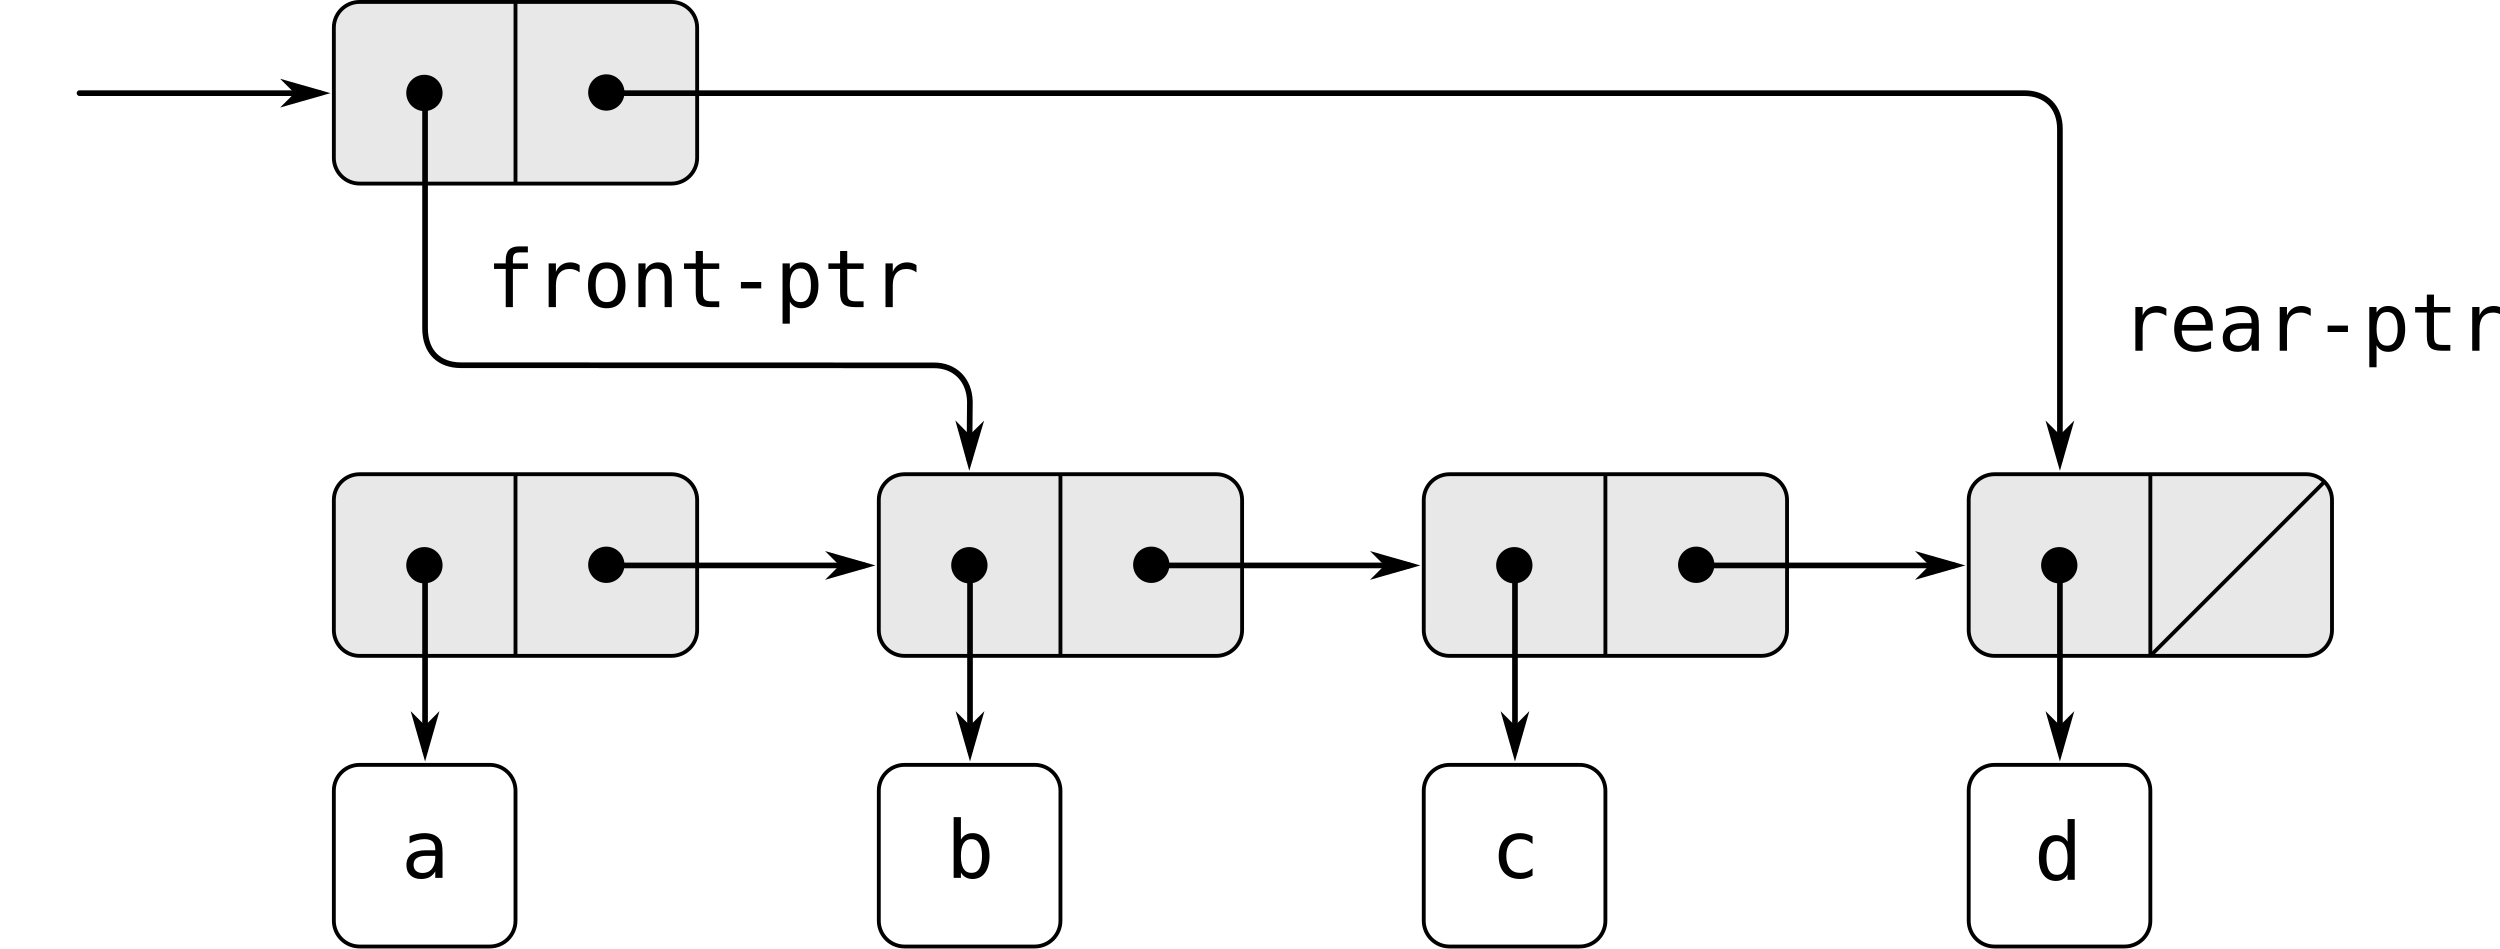
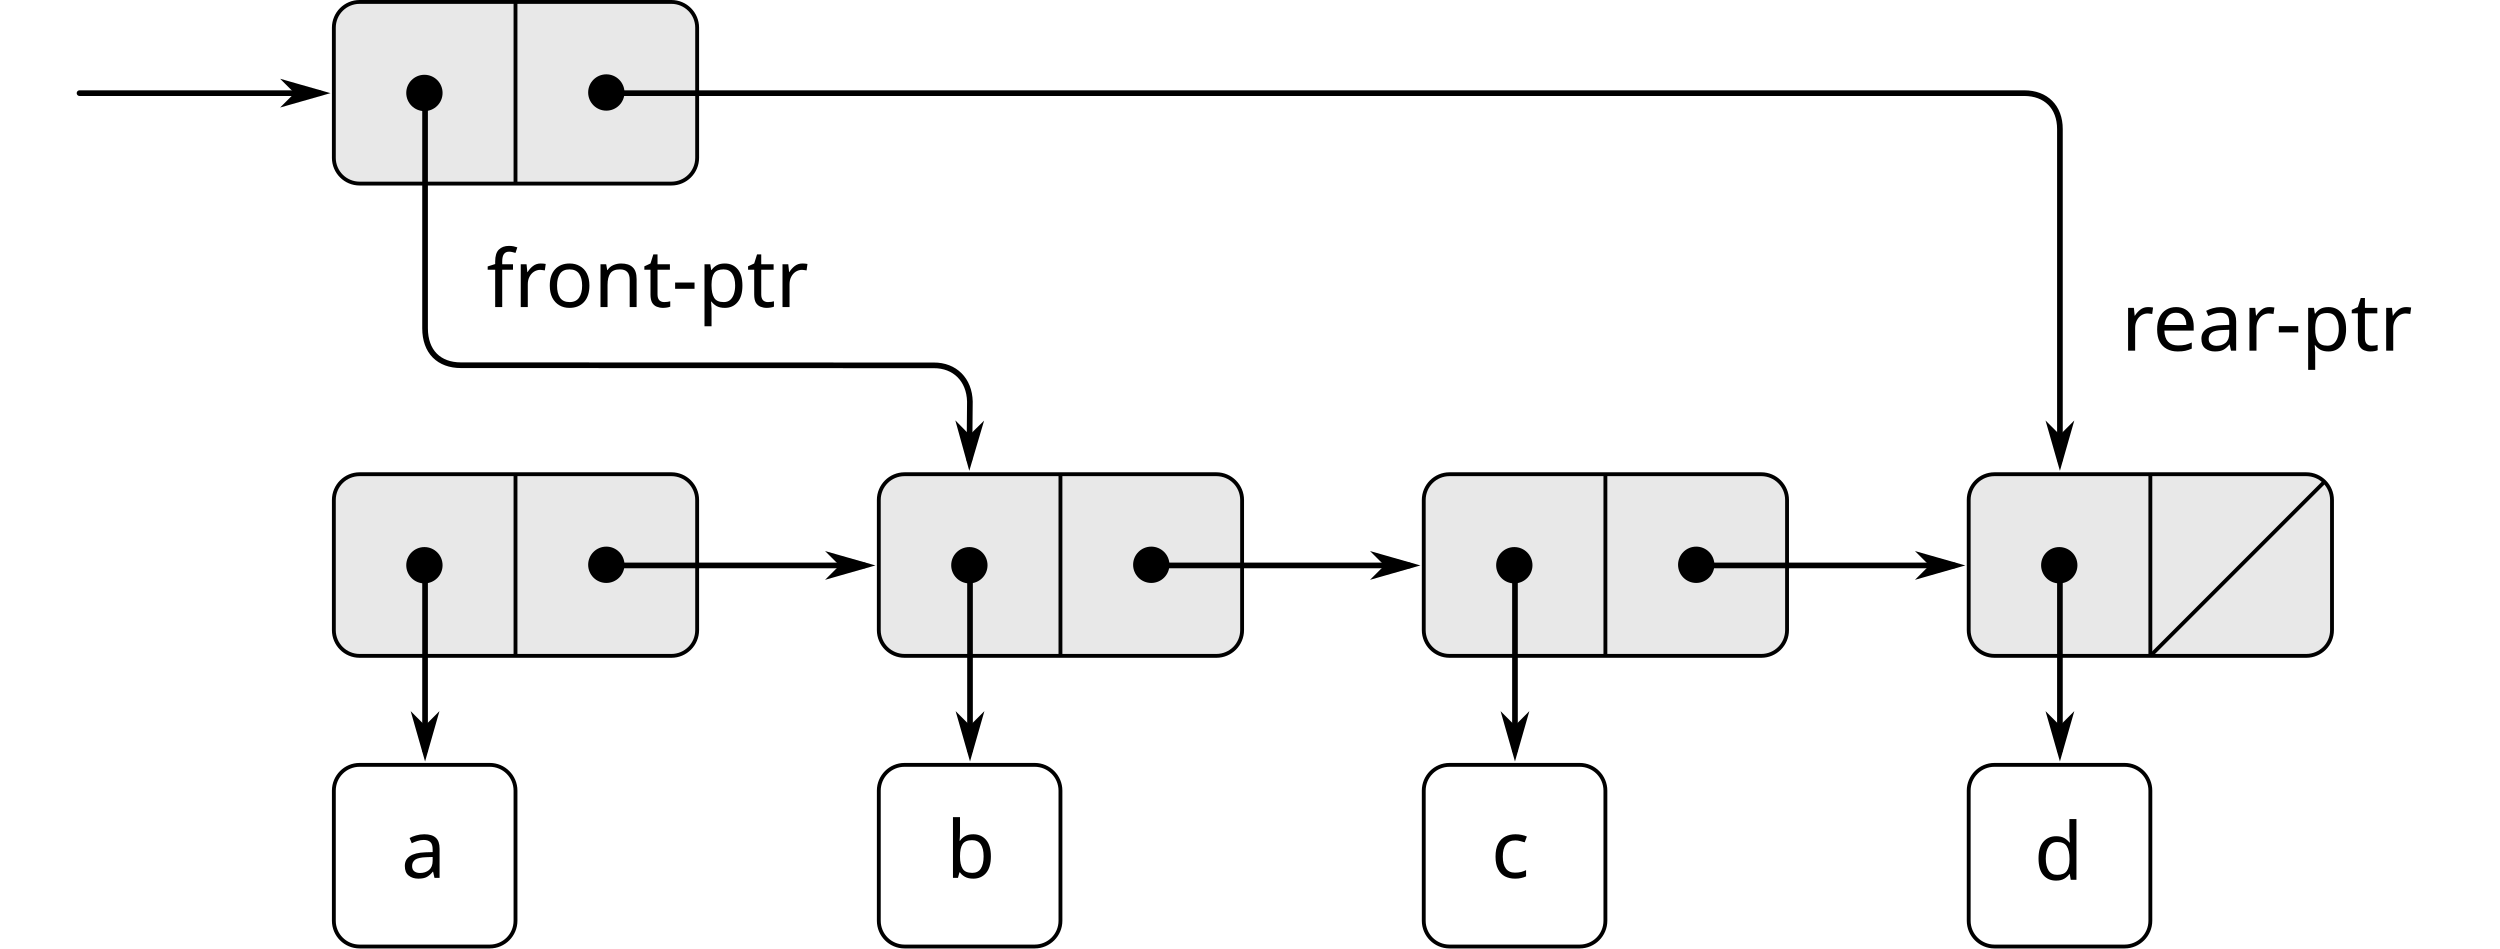
<svg xmlns="http://www.w3.org/2000/svg" width="344.068" height="130.531" id="svg6534" version="1.1">
  <defs id="defs6536">
    <marker orient="auto" refY="0" refX="0" id="Arrow1Mstart" style="overflow:visible">
      <path id="path4565" d="M 0,0 5,-5 -12.5,0 5,5 0,0 z" style="fill-rule:evenodd;stroke:#000000;stroke-width:1pt;marker-start:none" transform="matrix(0.4,0,0,0.4,4,0)" />
    </marker>
    <marker orient="auto" refY="0" refX="0" id="marker7077" style="overflow:visible">
      <path id="path7079" d="M 0,0 5,-5 -12.5,0 5,5 0,0 z" style="fill-rule:evenodd;stroke:#000000;stroke-width:1pt;marker-start:none" transform="matrix(0.4,0,0,0.4,4,0)" />
    </marker>
    <marker orient="auto" refY="0" refX="0" id="marker7081" style="overflow:visible">
      <path id="path7083" d="M 0,0 5,-5 -12.5,0 5,5 0,0 z" style="fill-rule:evenodd;stroke:#000000;stroke-width:1pt;marker-start:none" transform="matrix(0.4,0,0,0.4,4,0)" />
    </marker>
    <marker orient="auto" refY="0" refX="0" id="Arrow1Mstart-8" style="overflow:visible">
      <path id="path4565-5" d="M 0,0 5,-5 -12.5,0 5,5 0,0 z" style="fill-rule:evenodd;stroke:#000000;stroke-width:1pt;marker-start:none" transform="matrix(0.4,0,0,0.4,4,0)" />
    </marker>
    <marker orient="auto" refY="0" refX="0" id="marker7171" style="overflow:visible">
      <path id="path7173" d="M 0,0 5,-5 -12.5,0 5,5 0,0 z" style="fill-rule:evenodd;stroke:#000000;stroke-width:1pt;marker-start:none" transform="matrix(0.4,0,0,0.4,4,0)" />
    </marker>
    <marker orient="auto" refY="0" refX="0" id="Arrow1Mstart-84" style="overflow:visible">
      <path id="path4565-7" d="M 0,0 5,-5 -12.5,0 5,5 0,0 z" style="fill-rule:evenodd;stroke:#000000;stroke-width:1pt;marker-start:none" transform="matrix(0.4,0,0,0.4,4,0)" />
    </marker>
    <marker orient="auto" refY="0" refX="0" id="marker7267" style="overflow:visible">
      <path id="path7269" d="M 0,0 5,-5 -12.5,0 5,5 0,0 z" style="fill-rule:evenodd;stroke:#000000;stroke-width:1pt;marker-start:none" transform="matrix(0.4,0,0,0.4,4,0)" />
    </marker>
    <marker orient="auto" refY="0" refX="0" id="Arrow1Mstart-5" style="overflow:visible">
      <path id="path4565-0" d="M 0,0 5,-5 -12.5,0 5,5 0,0 z" style="fill-rule:evenodd;stroke:#000000;stroke-width:1pt;marker-start:none" transform="matrix(0.4,0,0,0.4,4,0)" />
    </marker>
    <marker orient="auto" refY="0" refX="0" id="Arrow1Mstart-9" style="overflow:visible">
      <path id="path4565-03" d="M 0,0 5,-5 -12.5,0 5,5 0,0 z" style="fill-rule:evenodd;stroke:#000000;stroke-width:1pt;marker-start:none" transform="matrix(0.4,0,0,0.4,4,0)" />
    </marker>
    <marker orient="auto" refY="0" refX="0" id="marker3084" style="overflow:visible">
      <path id="path3086" d="M 0,0 5,-5 -12.5,0 5,5 0,0 z" style="fill-rule:evenodd;stroke:#000000;stroke-width:1pt;marker-start:none" transform="matrix(0.4,0,0,0.4,4,0)" />
    </marker>
  </defs>
  <g id="layer2" style="display:inline" transform="translate(-104.0533,-77.09643)">
    <rect style="fill:#e8e8e8;fill-opacity:1;stroke:#000000;stroke-width:0.531;stroke-linecap:round;stroke-linejoin:round;stroke-miterlimit:4;stroke-opacity:1;stroke-dasharray:none;stroke-dashoffset:0" id="rect3794-7-1-0-5-6-9" width="50" height="25" x="150" y="77.362" rx="3.543" ry="3.543" />
    <rect style="fill:#e8e8e8;fill-opacity:1;stroke:#000000;stroke-width:0.531;stroke-linecap:round;stroke-linejoin:round;stroke-miterlimit:4;stroke-opacity:1;stroke-dasharray:none;stroke-dashoffset:0" id="rect3794-7-1-0-5-6" width="50" height="25" x="150" y="142.362" rx="3.543" ry="3.543" />
    <rect style="fill:#e8e8e8;fill-opacity:1;stroke:#000000;stroke-width:0.531;stroke-linecap:round;stroke-linejoin:round;stroke-miterlimit:4;stroke-opacity:1;stroke-dasharray:none;stroke-dashoffset:0" id="rect3794-7-1-0-5" width="50" height="25" x="225" y="142.362" rx="3.543" ry="3.543" />
    <rect style="fill:#e8e8e8;fill-opacity:1;stroke:#000000;stroke-width:0.531;stroke-linecap:round;stroke-linejoin:round;stroke-miterlimit:4;stroke-opacity:1;stroke-dasharray:none;stroke-dashoffset:0" id="rect3794-7-1-0-5-5" width="50" height="25" x="300" y="142.362" rx="3.543" ry="3.543" />
    <rect style="fill:#e8e8e8;fill-opacity:1;stroke:#000000;stroke-width:0.531;stroke-linecap:round;stroke-linejoin:round;stroke-miterlimit:4;stroke-opacity:1;stroke-dasharray:none;stroke-dashoffset:0" id="rect3794-7-1-0-6-6" width="50" height="25" x="375" y="142.362" rx="3.543" ry="3.543" />
    <rect style="fill:none;stroke:#000000;stroke-width:0.531;stroke-linecap:round;stroke-linejoin:round;stroke-miterlimit:4;stroke-opacity:1;stroke-dasharray:none;stroke-dashoffset:0;display:inline" id="rect3794-77-9-4-4" width="25" height="25" x="225" y="182.362" rx="3.543" ry="3.543" />
    <rect style="fill:none;stroke:#000000;stroke-width:0.531;stroke-linecap:round;stroke-linejoin:round;stroke-miterlimit:4;stroke-opacity:1;stroke-dasharray:none;stroke-dashoffset:0;display:inline" id="rect3794-77-9-5-9" width="25" height="25" x="375" y="182.362" rx="3.543" ry="3.543" />
    <rect style="fill:none;stroke:#000000;stroke-width:0.531;stroke-linecap:round;stroke-linejoin:round;stroke-miterlimit:4;stroke-opacity:1;stroke-dasharray:none;stroke-dashoffset:0;display:inline" id="rect3794-77-9-4-4-9" width="25" height="25" x="150" y="182.362" rx="3.543" ry="3.543" />
    <rect style="fill:none;stroke:#000000;stroke-width:0.531;stroke-linecap:round;stroke-linejoin:round;stroke-miterlimit:4;stroke-opacity:1;stroke-dasharray:none;stroke-dashoffset:0;display:inline" id="rect3794-77-9-4-4-3" width="25" height="25" x="300" y="182.362" rx="3.543" ry="3.543" />
  </g>
  <g id="layer4" style="display:inline" transform="translate(-104.0533,-77.09643)">
    <path style="fill:none;stroke:#000000;stroke-width:0.78;stroke-linecap:round;stroke-linejoin:round;stroke-miterlimit:4;stroke-opacity:1;stroke-dasharray:none;marker-start:url(#Arrow1Mstart);display:inline" d="m 298,154.916 -35,0" id="path4554-5-2-3-85" />
    <path transform="translate(145,69.96429)" style="fill:#000000;fill-opacity:1;stroke:#000000;stroke-width:0;stroke-linecap:round;stroke-linejoin:round;stroke-miterlimit:4;stroke-opacity:1;stroke-dasharray:none;stroke-dashoffset:0;display:inline" id="path4491-44-0-1" d="m 120,84.862 c 0,1.381 -1.119,2.5 -2.5,2.5 -1.381,0 -2.5,-1.119 -2.5,-2.5 0,-1.381 1.119,-2.5 2.5,-2.5 1.381,0 2.5,1.119 2.5,2.5 z" />
    <path transform="translate(119.9643,70.02615)" style="fill:#000000;fill-opacity:1;stroke:#000000;stroke-width:0;stroke-linecap:round;stroke-linejoin:round;stroke-miterlimit:4;stroke-opacity:1;stroke-dasharray:none;stroke-dashoffset:0;display:inline" id="path4491-4-7-7" d="m 120,84.862 c 0,1.381 -1.119,2.5 -2.5,2.5 -1.381,0 -2.5,-1.119 -2.5,-2.5 0,-1.381 1.119,-2.5 2.5,-2.5 1.381,0 2.5,1.119 2.5,2.5 z" />
    <path style="fill:none;stroke:#000000;stroke-width:0.78;stroke-linecap:round;stroke-linejoin:round;stroke-miterlimit:4;stroke-opacity:1;stroke-dasharray:none;marker-start:url(#Arrow1Mstart);display:inline" d="m 237.554,180.362 0,-25" id="path4554-5-0-27" />
    <path style="fill:none;stroke:#000000;stroke-width:0.531;stroke-linecap:butt;stroke-linejoin:miter;stroke-miterlimit:4;stroke-opacity:1;stroke-dasharray:none" d="m 400,142.362 0,25" id="path4405-1-3-84-0" />
    <path transform="translate(269.9643,70.02615)" style="fill:#000000;fill-opacity:1;stroke:#000000;stroke-width:0;stroke-linecap:round;stroke-linejoin:round;stroke-miterlimit:4;stroke-opacity:1;stroke-dasharray:none;stroke-dashoffset:0;display:inline" id="path4491-4-7-6-8" d="m 120,84.862 c 0,1.381 -1.119,2.5 -2.5,2.5 -1.381,0 -2.5,-1.119 -2.5,-2.5 0,-1.381 1.119,-2.5 2.5,-2.5 1.381,0 2.5,1.119 2.5,2.5 z" />
    <path style="fill:none;stroke:#000000;stroke-width:0.78;stroke-linecap:round;stroke-linejoin:round;stroke-miterlimit:4;stroke-opacity:1;stroke-dasharray:none;marker-start:url(#Arrow1Mstart);display:inline" d="m 387.554,180.362 0,-25" id="path4554-5-0-7-2" />
    <path style="fill:none;stroke:#000000;stroke-width:0.531;stroke-linecap:butt;stroke-linejoin:round;stroke-miterlimit:4;stroke-opacity:1;stroke-dasharray:none" d="m 400,167.362 24,-24" id="path4373-3" />
    <path style="fill:none;stroke:#000000;stroke-width:0.531;stroke-linecap:butt;stroke-linejoin:miter;stroke-miterlimit:4;stroke-opacity:1;stroke-dasharray:none" d="m 250,142.362 0,25" id="path4405-1-3-3" />
    <path style="fill:none;stroke:#000000;stroke-width:0.78;stroke-linecap:round;stroke-linejoin:round;stroke-miterlimit:4;stroke-opacity:1;stroke-dasharray:none;marker-start:url(#Arrow1Mstart);display:inline" d="m 223,154.916 -35,0" id="path4554-5-2-3-85-7" />
    <path transform="translate(70.00001,69.9643)" style="fill:#000000;fill-opacity:1;stroke:#000000;stroke-width:0;stroke-linecap:round;stroke-linejoin:round;stroke-miterlimit:4;stroke-opacity:1;stroke-dasharray:none;stroke-dashoffset:0;display:inline" id="path4491-44-0-1-7" d="m 120,84.862 c 0,1.381 -1.119,2.5 -2.5,2.5 -1.381,0 -2.5,-1.119 -2.5,-2.5 0,-1.381 1.119,-2.5 2.5,-2.5 1.381,0 2.5,1.119 2.5,2.5 z" />
    <path transform="translate(44.96428,70.02615)" style="fill:#000000;fill-opacity:1;stroke:#000000;stroke-width:0;stroke-linecap:round;stroke-linejoin:round;stroke-miterlimit:4;stroke-opacity:1;stroke-dasharray:none;stroke-dashoffset:0;display:inline" id="path4491-4-7-7-5" d="m 120,84.862 c 0,1.381 -1.119,2.5 -2.5,2.5 -1.381,0 -2.5,-1.119 -2.5,-2.5 0,-1.381 1.119,-2.5 2.5,-2.5 1.381,0 2.5,1.119 2.5,2.5 z" />
    <path style="fill:none;stroke:#000000;stroke-width:0.78;stroke-linecap:round;stroke-linejoin:round;stroke-miterlimit:4;stroke-opacity:1;stroke-dasharray:none;marker-start:url(#Arrow1Mstart);display:inline" d="m 162.554,180.362 0,-25" id="path4554-5-0-27-6" />
    <path style="fill:none;stroke:#000000;stroke-width:0.531;stroke-linecap:butt;stroke-linejoin:miter;stroke-miterlimit:4;stroke-opacity:1;stroke-dasharray:none" d="m 175,142.362 0,25" id="path4405-1-3-3-4" />
    <path style="fill:none;stroke:#000000;stroke-width:0.78;stroke-linecap:round;stroke-linejoin:round;stroke-miterlimit:4;stroke-opacity:1;stroke-dasharray:none;marker-start:url(#Arrow1Mstart);display:inline" d="m 387.554,140.362 0,-45.5 c 0,-3.04 -1.924,-4.946 -4.911,-4.946 l -194.643,0" id="path4554-5-2-3-85-7-5" />
    <path transform="translate(70.00001,4.9643)" style="fill:#000000;fill-opacity:1;stroke:#000000;stroke-width:0;stroke-linecap:round;stroke-linejoin:round;stroke-miterlimit:4;stroke-opacity:1;stroke-dasharray:none;stroke-dashoffset:0;display:inline" id="path4491-44-0-1-7-0" d="m 120,84.862 c 0,1.381 -1.119,2.5 -2.5,2.5 -1.381,0 -2.5,-1.119 -2.5,-2.5 0,-1.381 1.119,-2.5 2.5,-2.5 1.381,0 2.5,1.119 2.5,2.5 z" />
    <path transform="translate(44.96428,5.026157)" style="fill:#000000;fill-opacity:1;stroke:#000000;stroke-width:0;stroke-linecap:round;stroke-linejoin:round;stroke-miterlimit:4;stroke-opacity:1;stroke-dasharray:none;stroke-dashoffset:0;display:inline" id="path4491-4-7-7-5-1" d="m 120,84.862 c 0,1.381 -1.119,2.5 -2.5,2.5 -1.381,0 -2.5,-1.119 -2.5,-2.5 0,-1.381 1.119,-2.5 2.5,-2.5 1.381,0 2.5,1.119 2.5,2.5 z" />
    <path style="fill:none;stroke:#000000;stroke-width:0.78;stroke-linecap:round;stroke-linejoin:round;stroke-miterlimit:4;stroke-opacity:1;stroke-dasharray:none;marker-start:url(#Arrow1Mstart);display:inline" d="m 237.466,140.362 0.07,-8 c -0.07,-3 -2.07,-5 -4.98,-4.982 l -65.055,-0.018 c -3.036,0 -4.947,-1.855 -4.947,-5.089 l 0,-31.911" id="path4554-5-0-27-6-6" />
    <path style="fill:none;stroke:#000000;stroke-width:0.531;stroke-linecap:butt;stroke-linejoin:miter;stroke-miterlimit:4;stroke-opacity:1;stroke-dasharray:none" d="m 175,77.362 0,25" id="path4405-1-3-3-4-6" />
    <path style="fill:none;stroke:#000000;stroke-width:0.78;stroke-linecap:round;stroke-linejoin:round;stroke-miterlimit:4;stroke-opacity:1;stroke-dasharray:none;marker-start:url(#Arrow1Mstart);display:inline" d="m 148,89.916 -33,0" id="path4554-9-4-6" />
  </g>
  <g id="layer5" style="display:inline" transform="translate(-104.0533,-77.09643)">
-     <text xml:space="preserve" style="font-size:11px;font-style:normal;font-variant:normal;font-weight:normal;font-stretch:normal;text-align:start;line-height:125%;letter-spacing:0px;word-spacing:0px;text-anchor:start;fill:#000000;fill-opacity:1;stroke:none;font-family:Inconsolata;-inkscape-font-specification:Inconsolata" x="171" y="119.362" id="text7335">
+     <text xml:space="preserve" style="font-size:11px;font-style:normal;font-variant:normal;font-weight:normal;font-stretch:normal;text-align:start;line-height:125%;letter-spacing:0px;word-spacing:0px;text-anchor:start;fill:#000000;fill-opacity:1;stroke:none;font-family:NewComputerModern10;-inkscape-font-specification:Inconsolata" x="171" y="119.362" id="text7335">
      <tspan id="tspan7337" x="171" y="119.362">front-ptr</tspan>
    </text>
-     <text xml:space="preserve" style="font-size:11px;font-style:normal;font-variant:normal;font-weight:normal;font-stretch:normal;text-align:end;line-height:125%;letter-spacing:0px;word-spacing:0px;text-anchor:end;fill:#000000;fill-opacity:1;stroke:none;font-family:Inconsolata;-inkscape-font-specification:Inconsolata" x="110" y="92.451" id="text4974">
+     <text xml:space="preserve" style="font-size:11px;font-style:normal;font-variant:normal;font-weight:normal;font-stretch:normal;text-align:end;line-height:125%;letter-spacing:0px;word-spacing:0px;text-anchor:end;fill:#000000;fill-opacity:1;stroke:none;font-family:NewComputerModern10;-inkscape-font-specification:Inconsolata" x="110" y="92.451" id="text4974">
      <tspan id="tspan4976" x="110" y="92.451">q</tspan>
    </text>
-     <text xml:space="preserve" style="font-size:11px;font-style:normal;font-variant:normal;font-weight:normal;font-stretch:normal;line-height:125%;letter-spacing:0px;word-spacing:0px;fill:#000000;fill-opacity:1;stroke:none;font-family:Inconsolata;-inkscape-font-specification:Inconsolata" x="159.268" y="197.916" id="text3007-0-2-9-5">
+     <text xml:space="preserve" style="font-size:11px;font-style:normal;font-variant:normal;font-weight:normal;font-stretch:normal;line-height:125%;letter-spacing:0px;word-spacing:0px;fill:#000000;fill-opacity:1;stroke:none;font-family:NewComputerModern10;-inkscape-font-specification:Inconsolata" x="159.268" y="197.916" id="text3007-0-2-9-5">
      <tspan id="tspan3009-8-5-1-5" x="159.268" y="197.916" style="font-weight:normal;-inkscape-font-specification:Inconsolata">a</tspan>
    </text>
-     <text xml:space="preserve" style="font-size:11px;font-style:normal;font-variant:normal;font-weight:normal;font-stretch:normal;line-height:125%;letter-spacing:0px;word-spacing:0px;fill:#000000;fill-opacity:1;stroke:none;font-family:Inconsolata;-inkscape-font-specification:Inconsolata" x="234.268" y="197.916" id="text3007-0-2-9">
+     <text xml:space="preserve" style="font-size:11px;font-style:normal;font-variant:normal;font-weight:normal;font-stretch:normal;line-height:125%;letter-spacing:0px;word-spacing:0px;fill:#000000;fill-opacity:1;stroke:none;font-family:NewComputerModern10;-inkscape-font-specification:Inconsolata" x="234.268" y="197.916" id="text3007-0-2-9">
      <tspan id="tspan3009-8-5-1" x="234.268" y="197.916" style="font-weight:normal;-inkscape-font-specification:Inconsolata">b</tspan>
    </text>
-     <text xml:space="preserve" style="font-size:11px;font-style:normal;font-variant:normal;font-weight:normal;font-stretch:normal;text-align:start;line-height:125%;letter-spacing:0px;word-spacing:0px;text-anchor:start;fill:#000000;fill-opacity:1;stroke:none;font-family:Inconsolata;-inkscape-font-specification:Inconsolata" x="396" y="125.362" id="text7335-4">
+     <text xml:space="preserve" style="font-size:11px;font-style:normal;font-variant:normal;font-weight:normal;font-stretch:normal;text-align:start;line-height:125%;letter-spacing:0px;word-spacing:0px;text-anchor:start;fill:#000000;fill-opacity:1;stroke:none;font-family:NewComputerModern10;-inkscape-font-specification:Inconsolata" x="396" y="125.362" id="text7335-4">
      <tspan id="tspan7337-2" x="396" y="125.362">rear-ptr</tspan>
    </text>
    <path style="fill:none;stroke:#000000;stroke-width:0.78;stroke-linecap:round;stroke-linejoin:round;stroke-miterlimit:4;stroke-opacity:1;stroke-dasharray:none;marker-start:url(#Arrow1Mstart);display:inline" d="m 373,154.916 -35,0" id="path4554-5-2-3-85-3" />
    <path transform="translate(220,69.9643)" style="fill:#000000;fill-opacity:1;stroke:#000000;stroke-width:0;stroke-linecap:round;stroke-linejoin:round;stroke-miterlimit:4;stroke-opacity:1;stroke-dasharray:none;stroke-dashoffset:0;display:inline" id="path4491-44-0-1-73" d="m 120,84.862 c 0,1.381 -1.119,2.5 -2.5,2.5 -1.381,0 -2.5,-1.119 -2.5,-2.5 0,-1.381 1.119,-2.5 2.5,-2.5 1.381,0 2.5,1.119 2.5,2.5 z" />
    <path transform="translate(194.9643,70.02616)" style="fill:#000000;fill-opacity:1;stroke:#000000;stroke-width:0;stroke-linecap:round;stroke-linejoin:round;stroke-miterlimit:4;stroke-opacity:1;stroke-dasharray:none;stroke-dashoffset:0;display:inline" id="path4491-4-7-7-2" d="m 120,84.862 c 0,1.381 -1.119,2.5 -2.5,2.5 -1.381,0 -2.5,-1.119 -2.5,-2.5 0,-1.381 1.119,-2.5 2.5,-2.5 1.381,0 2.5,1.119 2.5,2.5 z" />
    <path style="fill:none;stroke:#000000;stroke-width:0.78;stroke-linecap:round;stroke-linejoin:round;stroke-miterlimit:4;stroke-opacity:1;stroke-dasharray:none;marker-start:url(#Arrow1Mstart);display:inline" d="m 312.554,180.362 0,-25" id="path4554-5-0-27-65" />
    <path style="fill:none;stroke:#000000;stroke-width:0.531;stroke-linecap:butt;stroke-linejoin:miter;stroke-miterlimit:4;stroke-opacity:1;stroke-dasharray:none" d="m 325,142.362 0,25" id="path4405-1-3-3-8" />
-     <text xml:space="preserve" style="font-size:11px;font-style:normal;font-variant:normal;font-weight:normal;font-stretch:normal;line-height:125%;letter-spacing:0px;word-spacing:0px;fill:#000000;fill-opacity:1;stroke:none;font-family:Inconsolata;-inkscape-font-specification:Inconsolata" x="309.268" y="197.916" id="text3007-0-2-9-7">
+     <text xml:space="preserve" style="font-size:11px;font-style:normal;font-variant:normal;font-weight:normal;font-stretch:normal;line-height:125%;letter-spacing:0px;word-spacing:0px;fill:#000000;fill-opacity:1;stroke:none;font-family:NewComputerModern10;-inkscape-font-specification:Inconsolata" x="309.268" y="197.916" id="text3007-0-2-9-7">
      <tspan id="tspan3009-8-5-1-9" x="309.268" y="197.916" style="font-weight:normal;-inkscape-font-specification:Inconsolata">c</tspan>
    </text>
-     <text xml:space="preserve" style="font-size:11px;font-style:normal;font-variant:normal;font-weight:normal;font-stretch:normal;line-height:125%;letter-spacing:0px;word-spacing:0px;fill:#000000;fill-opacity:1;stroke:none;display:inline;font-family:Inconsolata;-inkscape-font-specification:Inconsolata" x="384" y="198.184" id="text3007-0-7-1">
+     <text xml:space="preserve" style="font-size:11px;font-style:normal;font-variant:normal;font-weight:normal;font-stretch:normal;line-height:125%;letter-spacing:0px;word-spacing:0px;fill:#000000;fill-opacity:1;stroke:none;display:inline;font-family:NewComputerModern10;-inkscape-font-specification:Inconsolata" x="384" y="198.184" id="text3007-0-7-1">
      <tspan id="tspan3009-8-52-2" x="384" y="198.184" style="font-weight:normal;-inkscape-font-specification:Inconsolata">d</tspan>
    </text>
  </g>
</svg>
